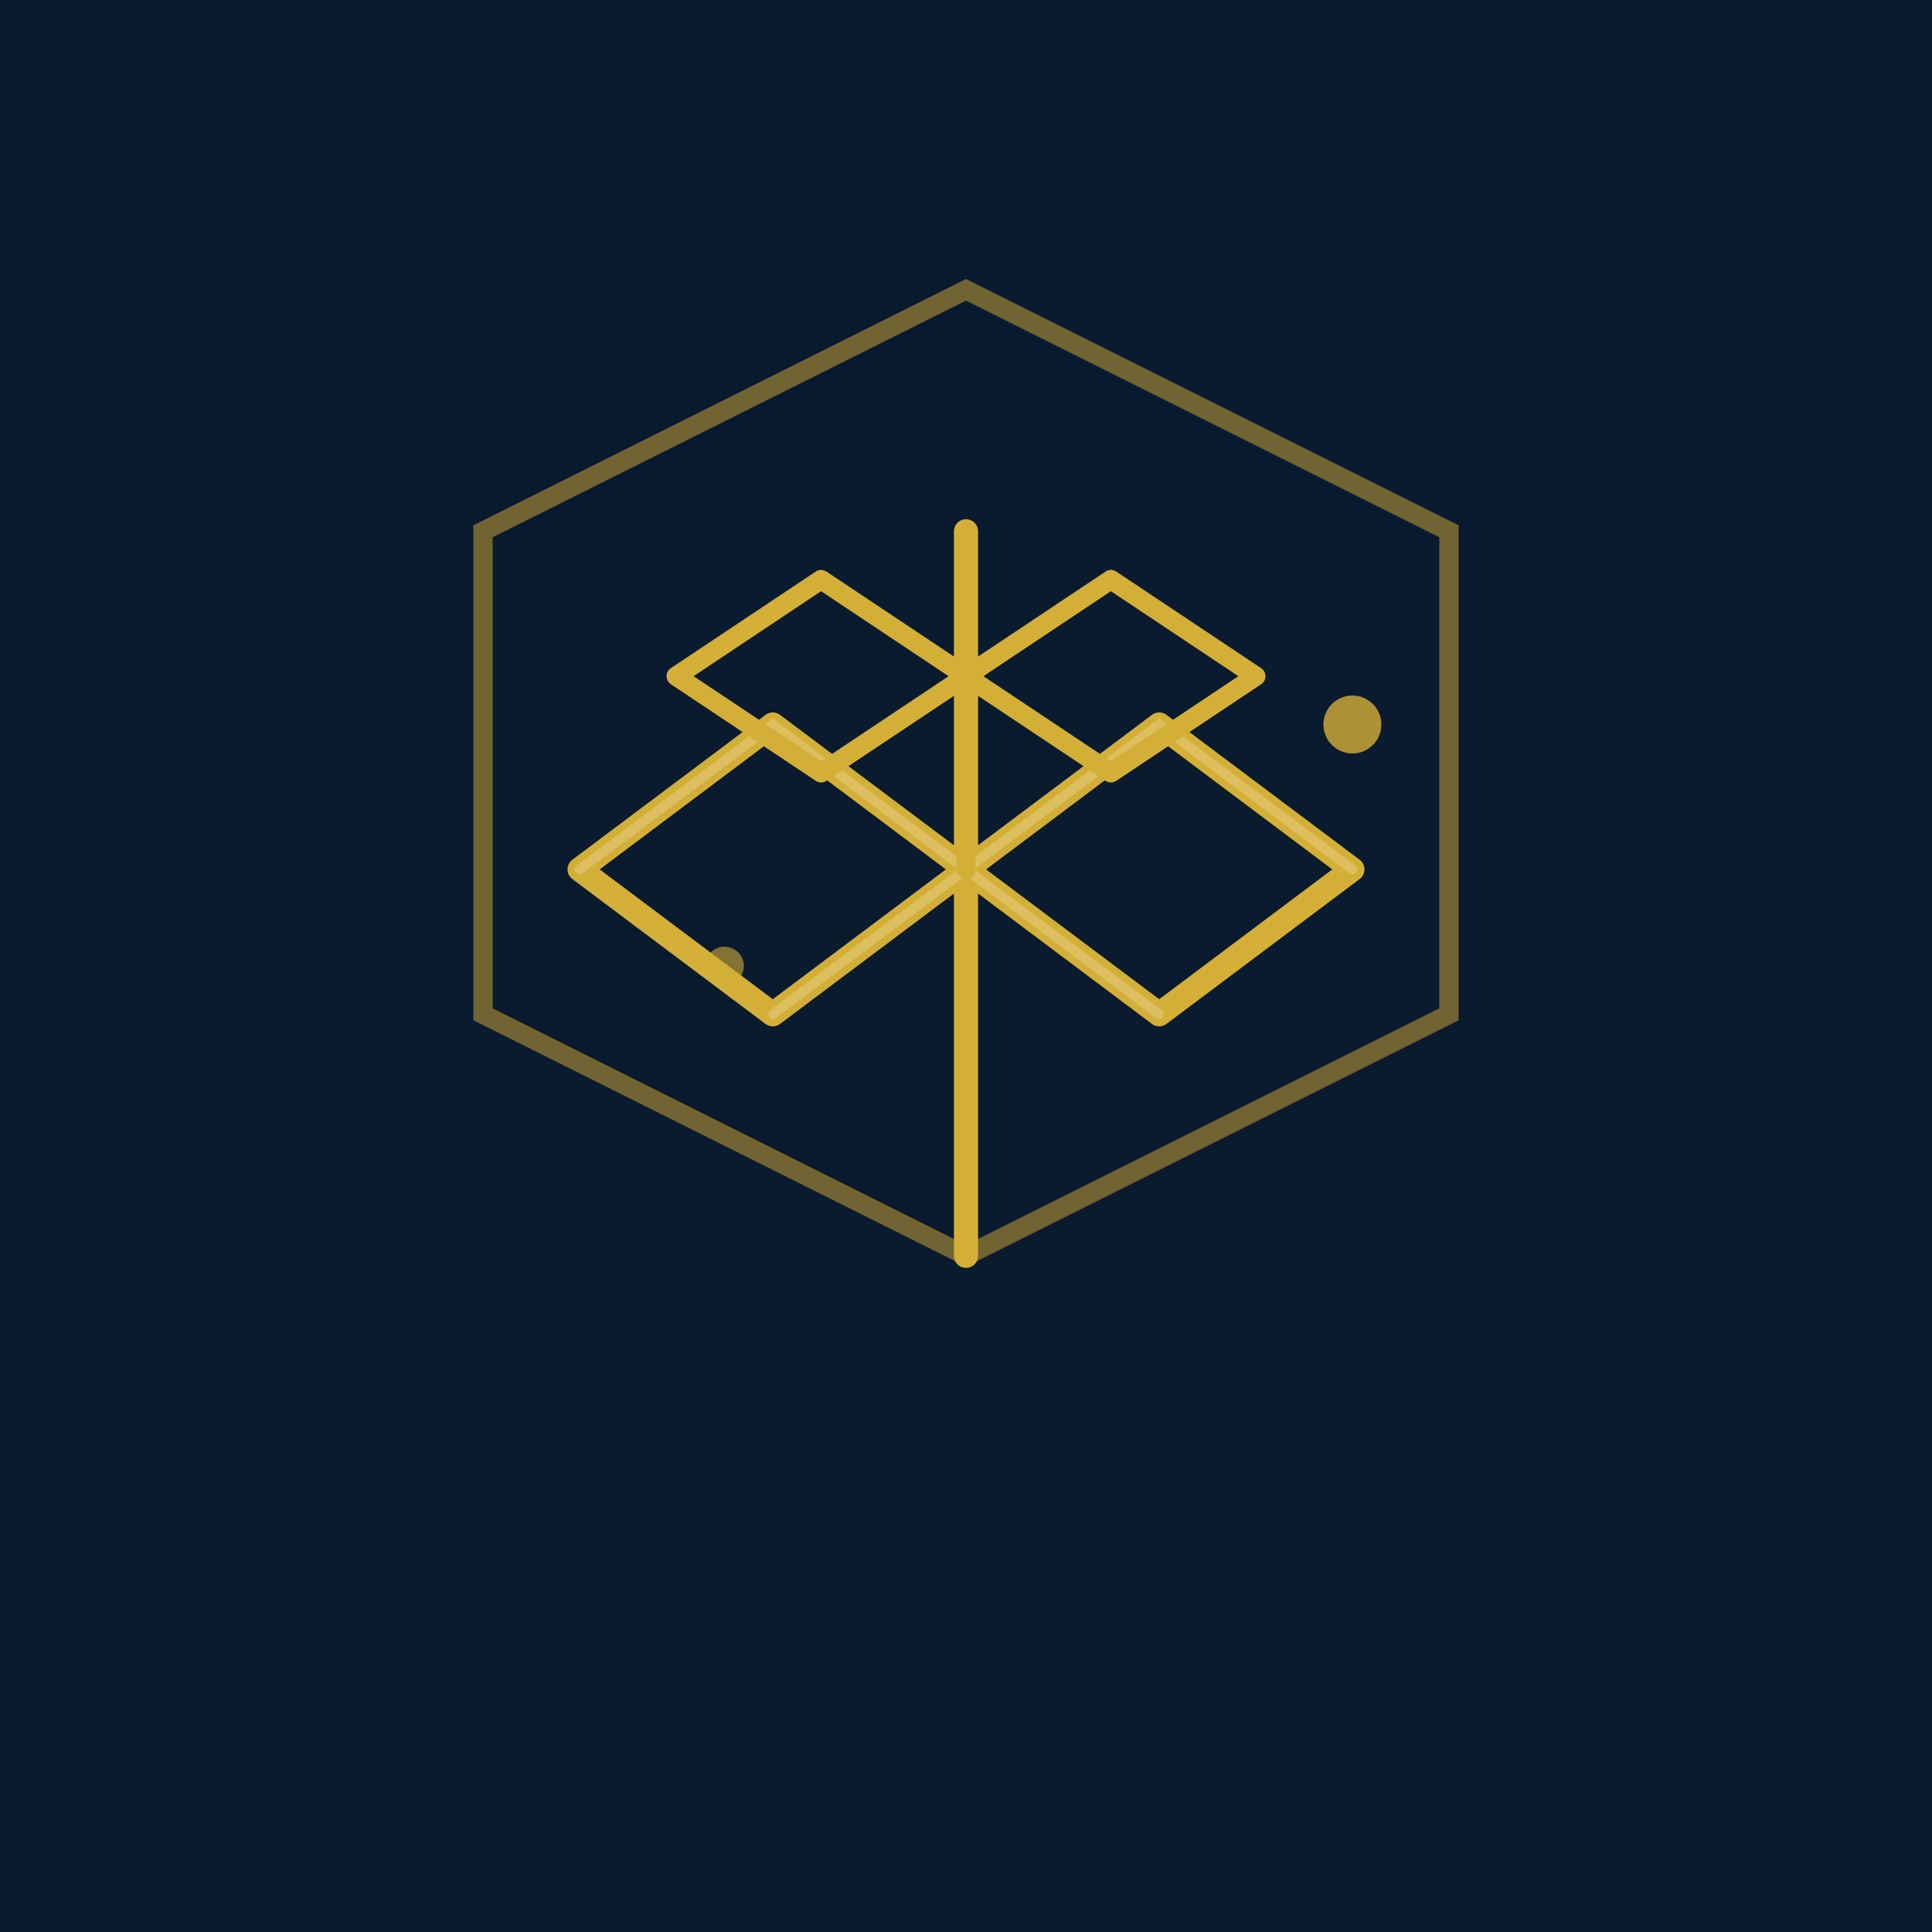
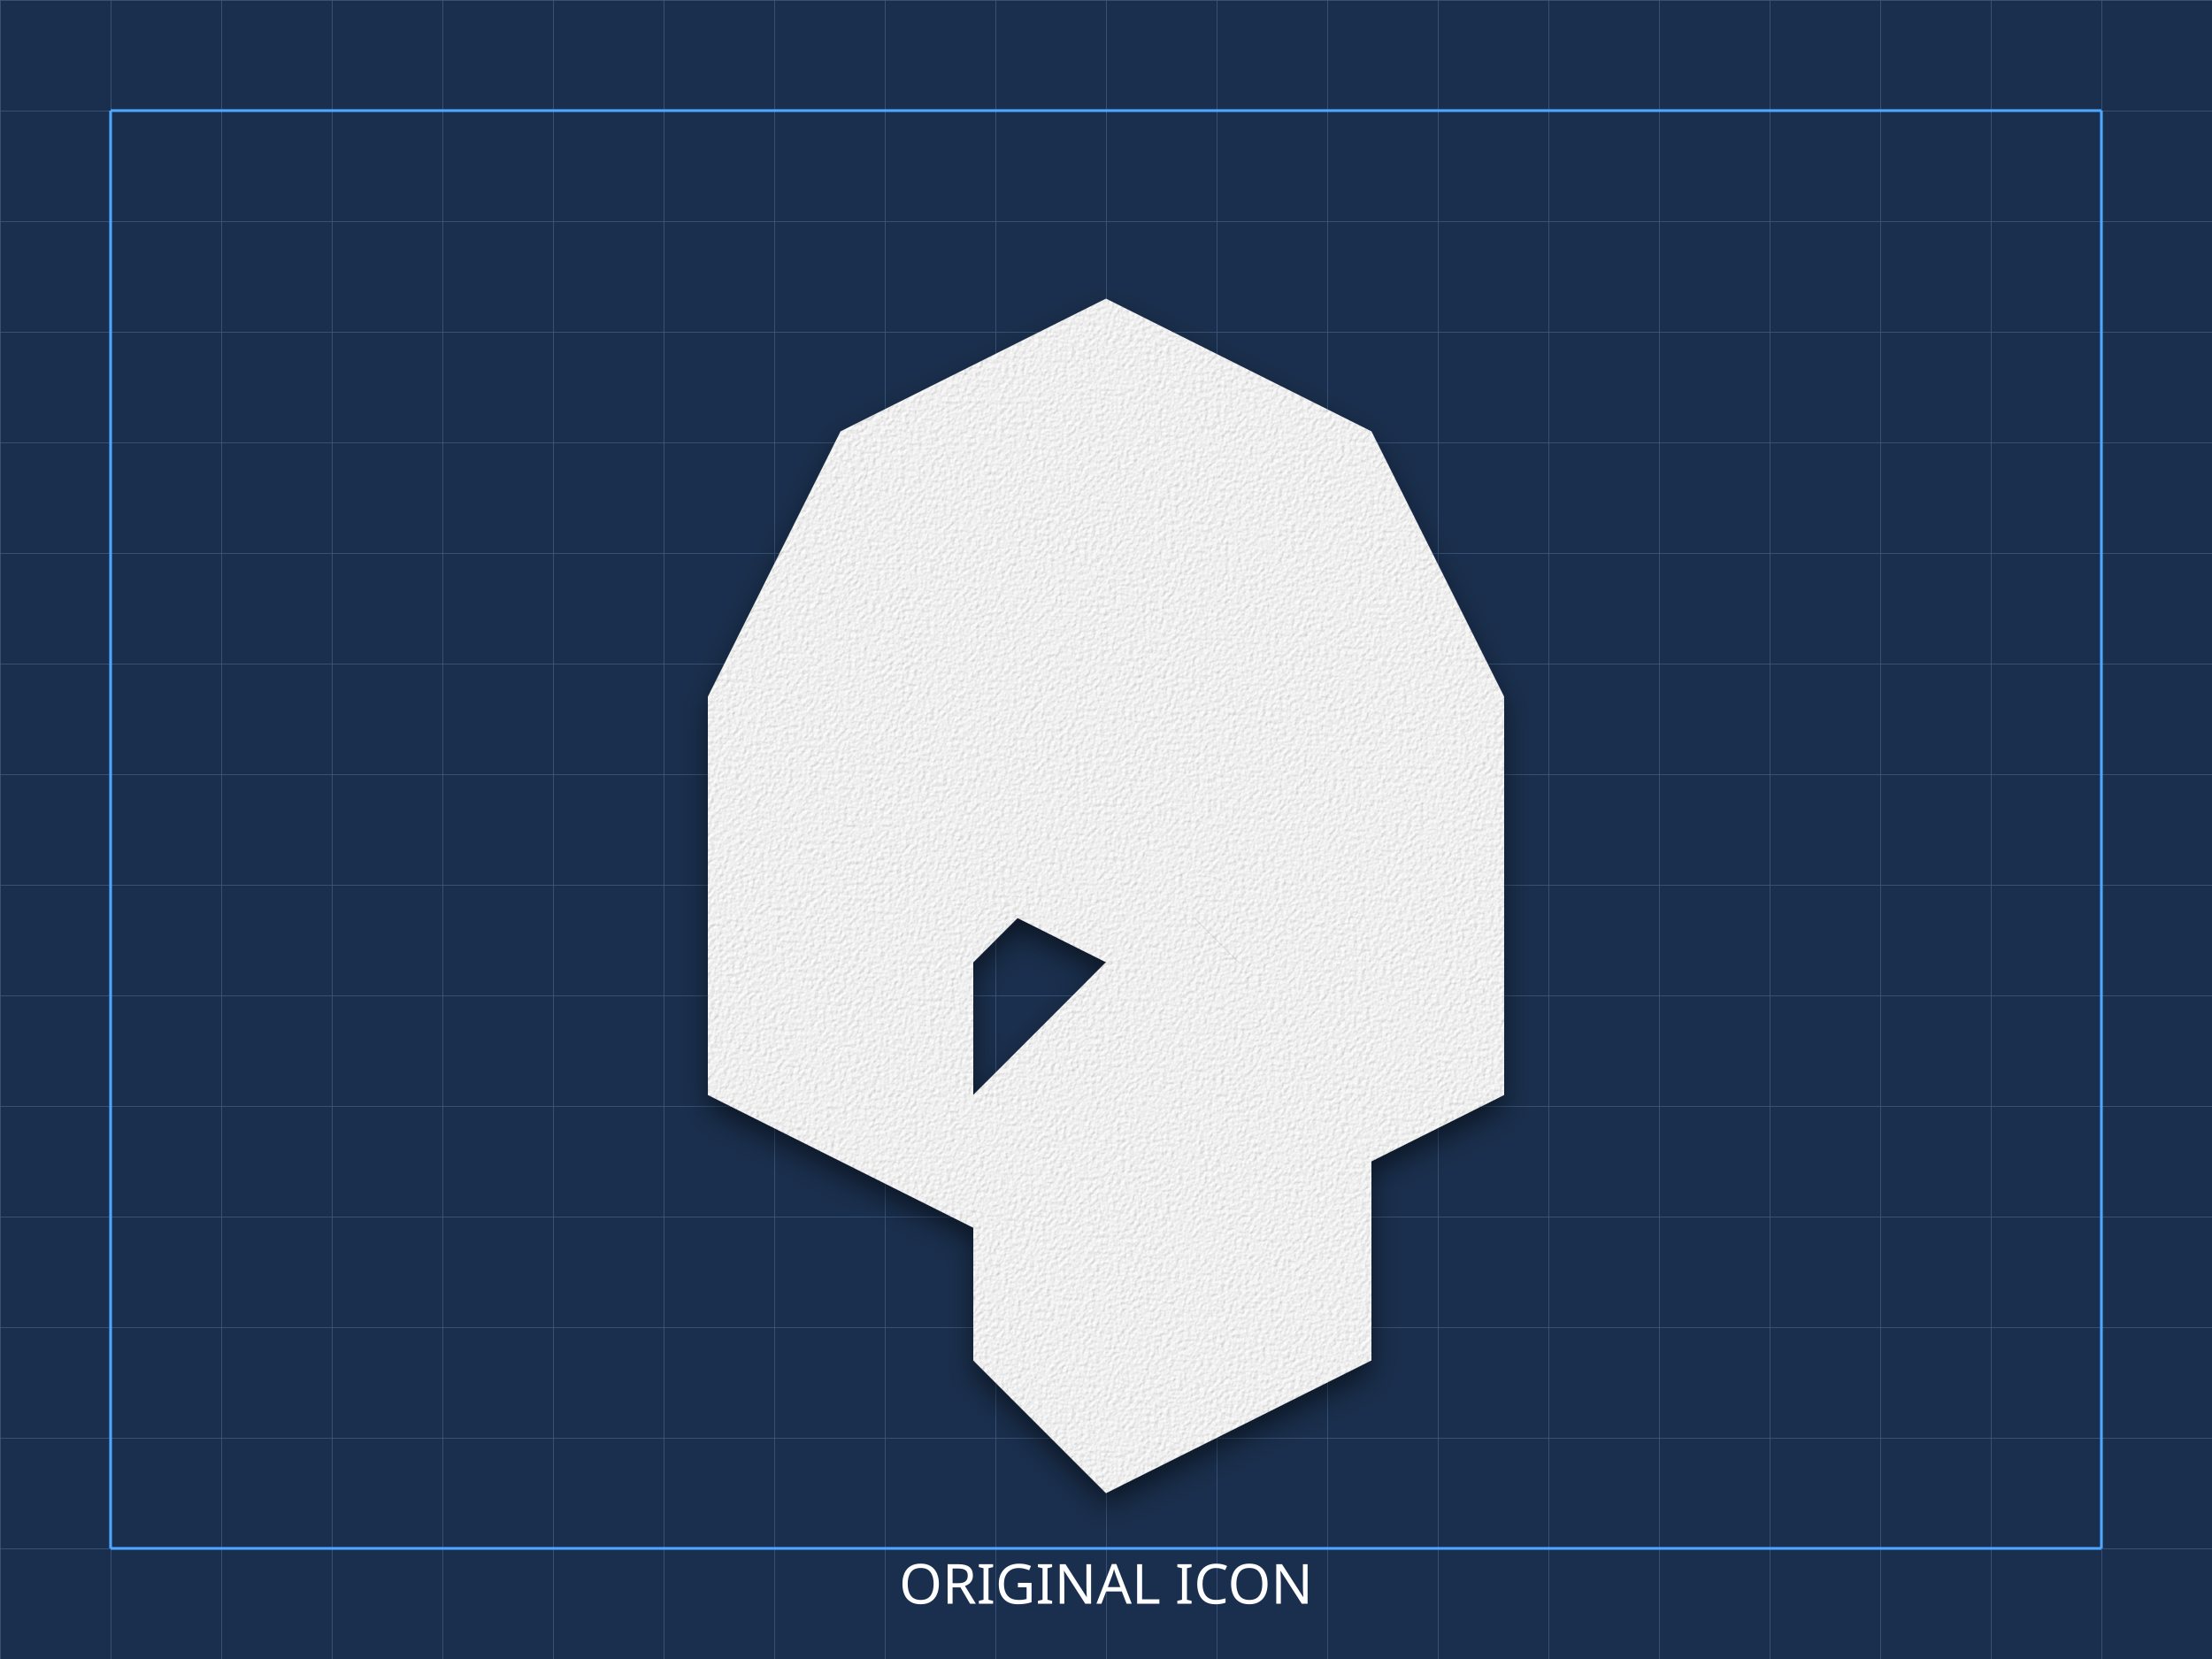
- <svg xmlns="http://www.w3.org/2000/svg" width="200" height="200" viewBox="0 0 200 200">
+ <svg xmlns="http://www.w3.org/2000/svg" width="800" height="600" viewBox="0 0 800 600" fill="none">
+   <rect x="0" y="0" width="800" height="600" fill="#1a2f4d" />
+   <pattern id="grid" width="40" height="40" patternUnits="userSpaceOnUse">
+     <path d="M 40 0 L 0 0 0 40" fill="none" stroke="#3d5a80" stroke-width="0.5" />
+   </pattern>
+   <rect width="800" height="600" fill="url(#grid)" />
+   <path d="M 40 40 L 760 40 M 40 560 L 760 560 M 40 40 L 40 560 M 760 40 L 760 560" stroke="#4da6ff" stroke-width="1" />
+   <text x="400" y="580" font-family="sans-serif" font-size="20" fill="#ffffff" text-anchor="middle">ORIGINAL ICON</text>
  <defs>
-     <pattern id="grid" x="0" y="0" width="20" height="20" patternUnits="userSpaceOnUse">
-       <path d="M 10 0 L 10 20 M 0 10 L 20 10" stroke="#2a3f5e" stroke-width="0.3" opacity="0.2" />
-     </pattern>
+     <linearGradient id="blueMetal" x1="0%" y1="0%" x2="100%" y2="100%">
+       <stop offset="0%" style="stop-color:#2b4c7e;stop-opacity:1" />
+       <stop offset="50%" style="stop-color:#1f3a60;stop-opacity:1" />
+       <stop offset="100%" style="stop-color:#132540;stop-opacity:1" />
+     </linearGradient>
+     <linearGradient id="goldMetal" x1="0%" y1="0%" x2="100%" y2="100%">
+       <stop offset="0%" style="stop-color:#d4af37;stop-opacity:1" />
+       <stop offset="50%" style="stop-color:#b3922f;stop-opacity:1" />
+       <stop offset="100%" style="stop-color:#8f7324;stop-opacity:1" />
+     </linearGradient>
+     <filter id="shadow">
+       <feDropShadow dx="0" dy="4" stdDeviation="4" flood-color="#000000" flood-opacity="0.5" />
+     </filter>
+     <filter id="texture">
+       <feTurbulence type="fractalNoise" baseFrequency="0.8" numOctaves="3" result="noise" />
+       <feDiffuseLighting in="noise" lighting-color="#ffffff" surfaceScale="1">
+         <feDistantLight azimuth="45" elevation="60" />
+       </feDiffuseLighting>
+       <feComposite operator="in" in2="SourceGraphic" />
+     </filter>
  </defs>
-   <rect width="200" height="200" fill="#0a1a2f" />
-   <polygon points="100,30 150,55 150,105 100,130 50,105 50,55" fill="none" stroke="#d4af37" stroke-width="2" stroke-opacity="0.5" />
-   <path d="M100 55 L100 90 L120 105 L140 90 L120 75 L100 90 L80 75 L60 90 L80 105 L100 90 L100 130" fill="none" stroke="#d4af37" stroke-width="2.5" stroke-linecap="round" stroke-linejoin="round" />
-   <path d="M100 55 L100 90 L120 105 M100 90 L80 75 L60 90 M100 90 L120 75 L140 90 M100 90 L80 105" fill="none" stroke="#ffffff" stroke-width="1" stroke-opacity="0.2" stroke-linecap="round" />
-   <path d="M100 55 L100 70 L115 80 L130 70 L115 60 L100 70 L85 60 L70 70 L85 80 L100 70 L100 90" fill="none" stroke="#d4af37" stroke-width="2" stroke-linecap="round" stroke-linejoin="round" />
-   <circle cx="140" cy="75" r="3" fill="#d4af37" opacity="0.8" />
-   <circle cx="75" cy="100" r="2" fill="#d4af37" opacity="0.6" />
+   <g transform="translate(400, 300) scale(1.2)" filter="url(#shadow)">
+     <path d="M -80 -120 L 0 -160 L 80 -120 L 80 0 L 0 40 L -80 0 Z" fill="url(#blueMetal)" filter="url(#texture)" />
+     <path d="M -80 -120 L -120 -40 L -120 80 L -40 120 L -40 40 L 0 0 L -80 -120" fill="url(#blueMetal)" filter="url(#texture)" />
+     <path d="M 80 -120 L 120 -40 L 120 80 L 40 120 L 40 40 L 0 0 L 80 -120" fill="url(#blueMetal)" filter="url(#texture)" />
+     <path d="M 0 0 L 40 40 L 40 120 L -40 160 L -40 80 L 0 40 Z" fill="url(#goldMetal)" filter="url(#texture)" />
+     <path d="M -40 160 L 0 200 L 80 160 L 80 80 L 40 40 L 0 80 L -40 160" fill="url(#goldMetal)" filter="url(#texture)" />
+   </g>
</svg>
